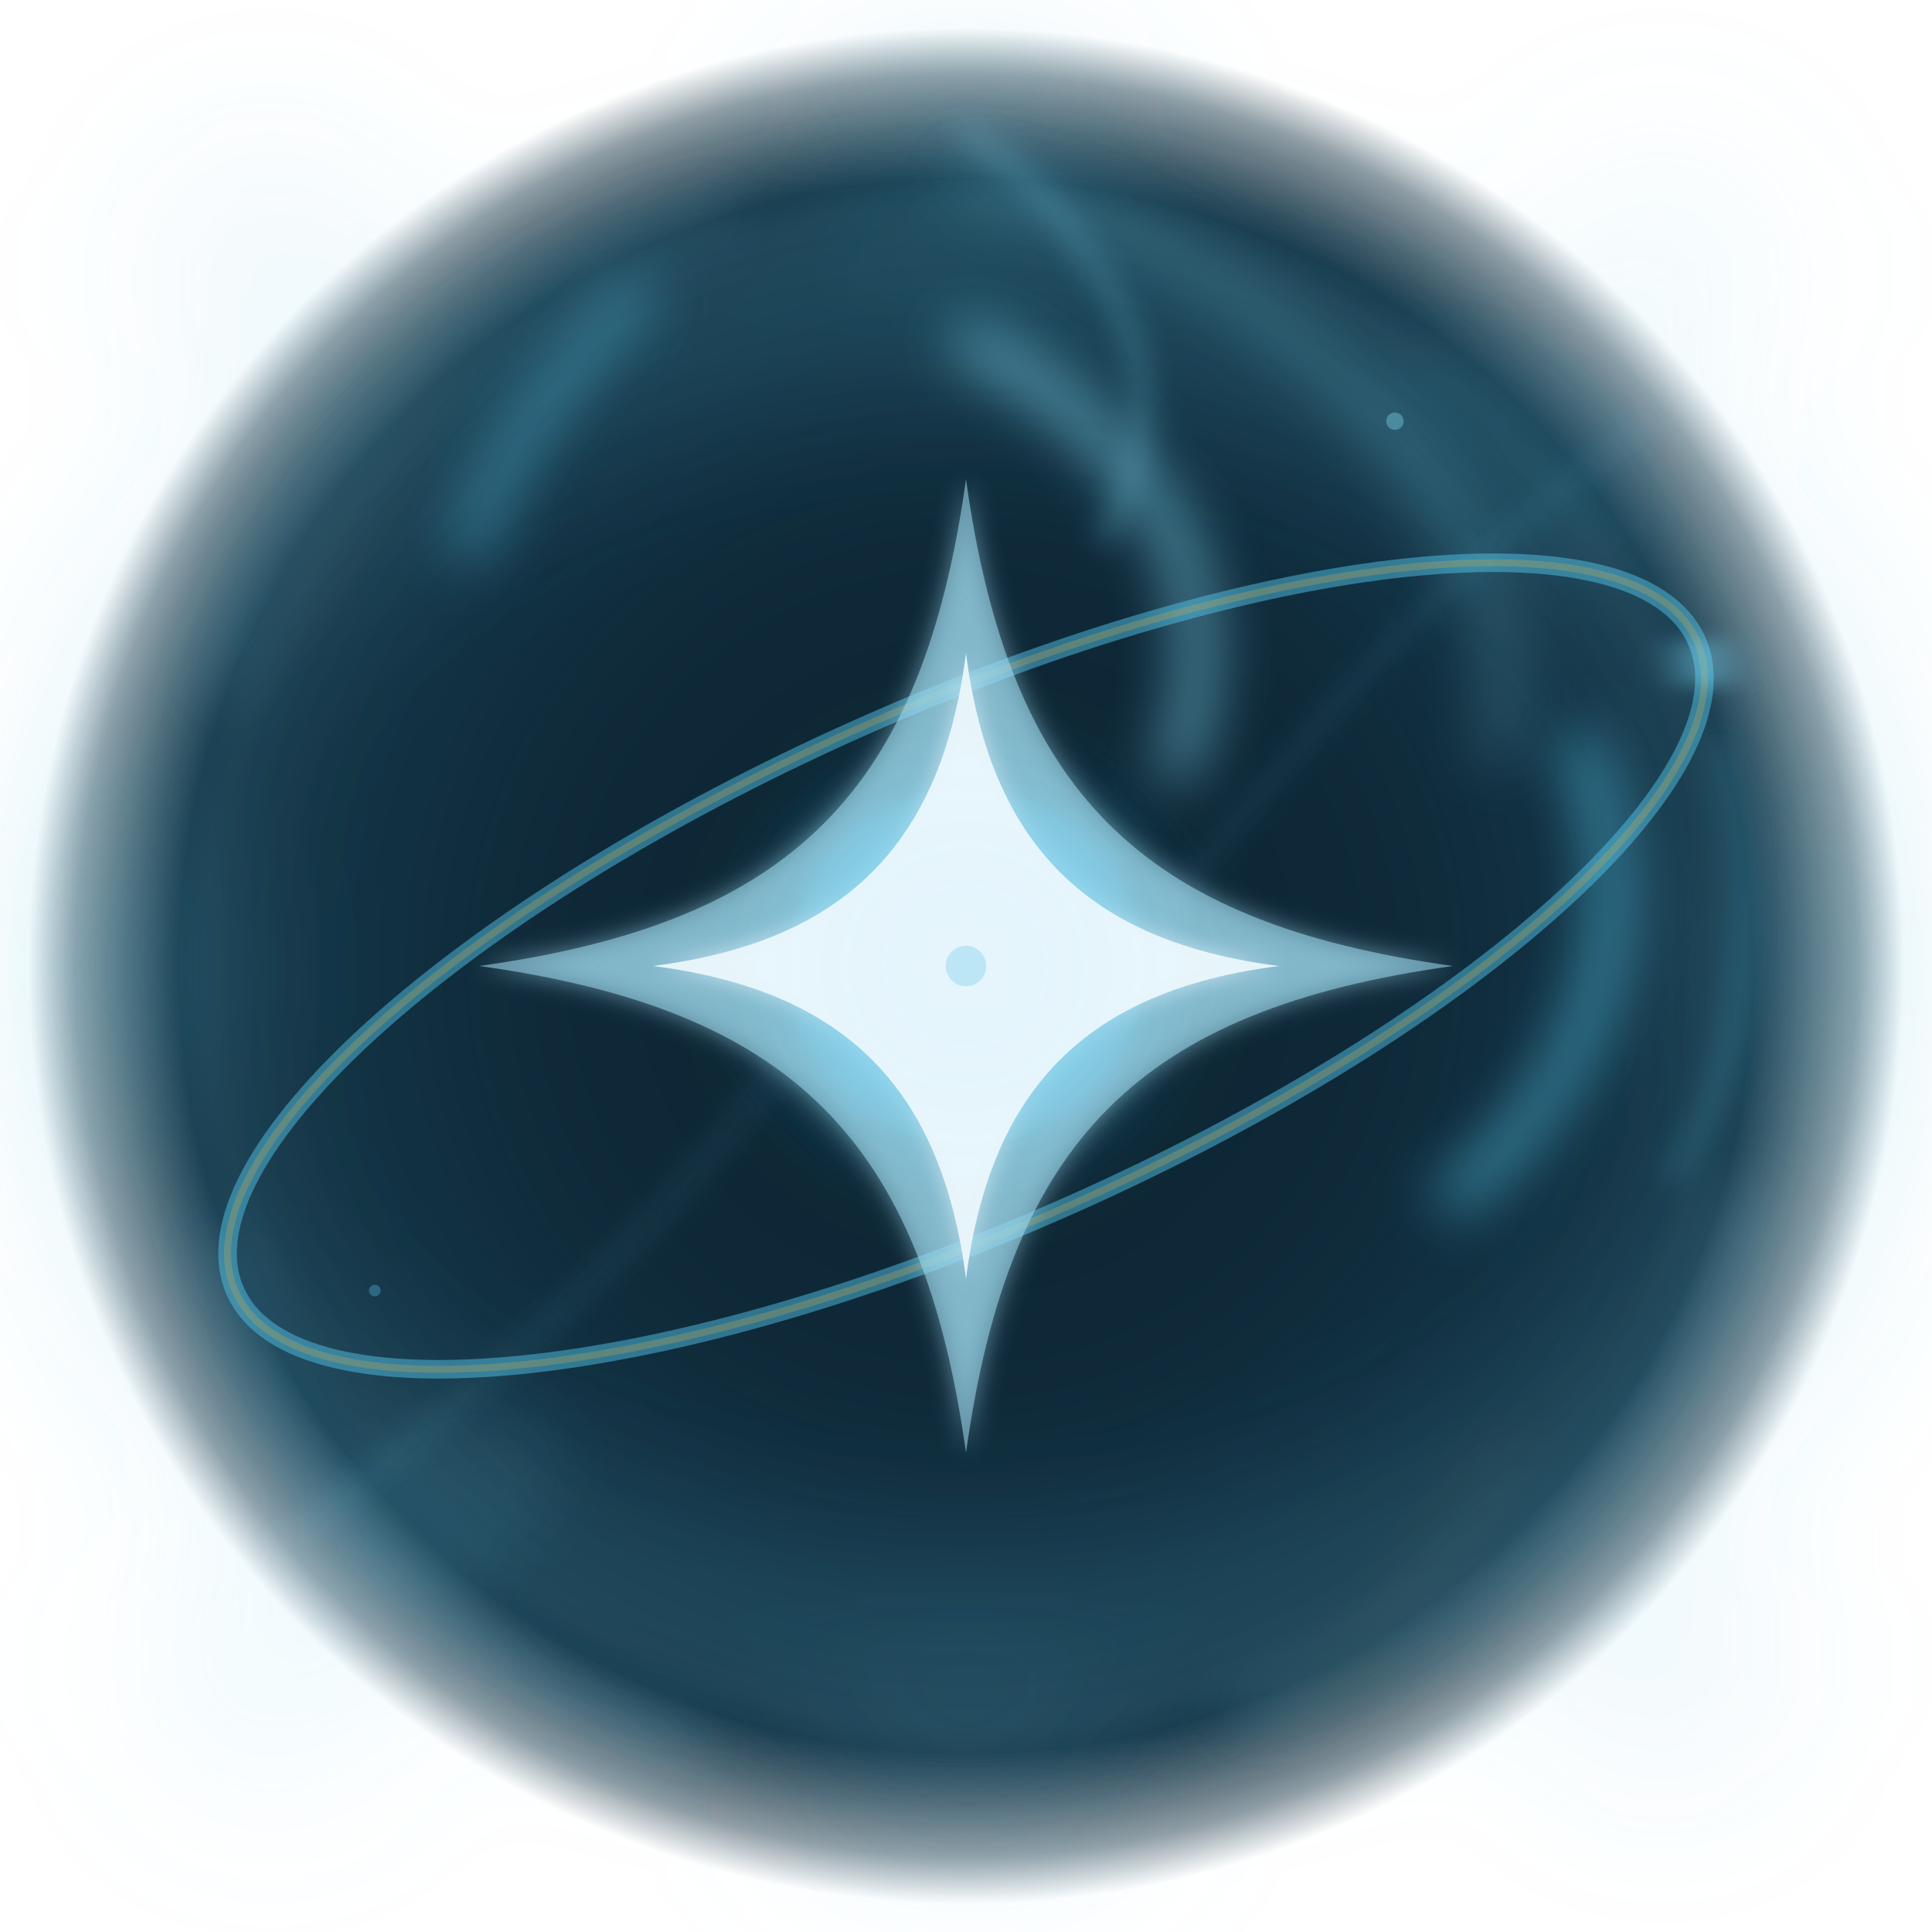
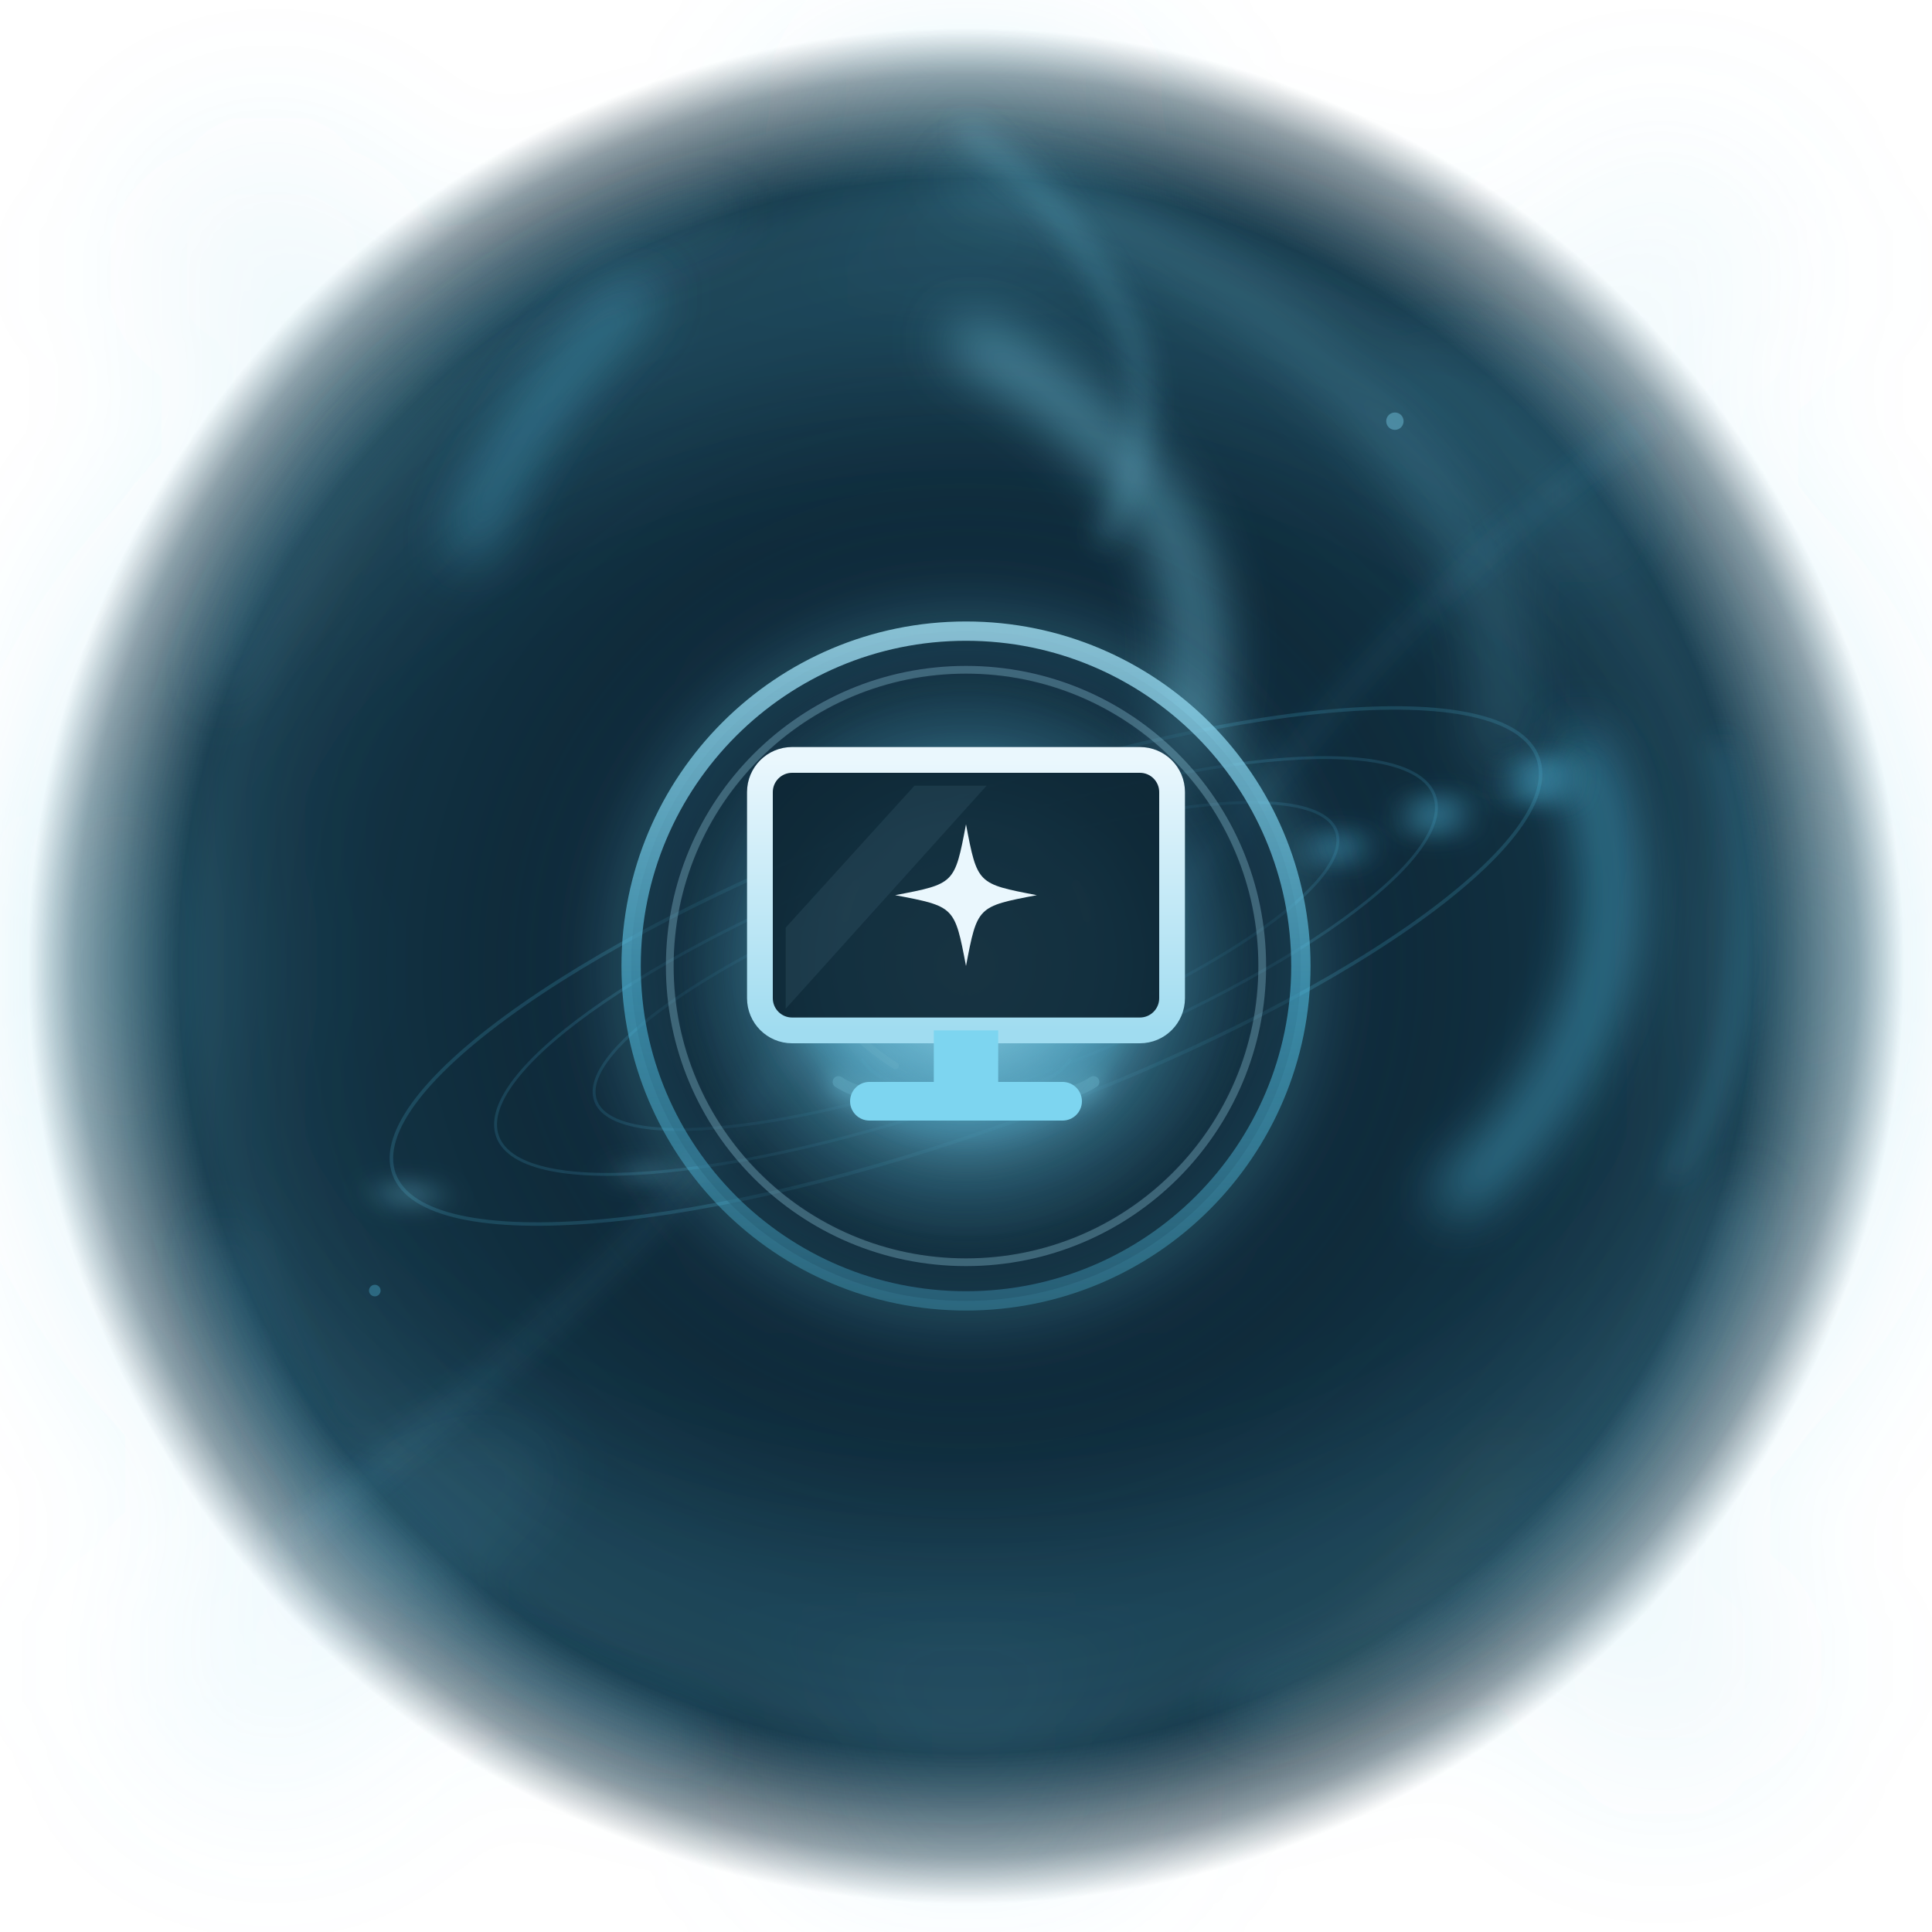
<svg xmlns="http://www.w3.org/2000/svg" viewBox="0 0 300 300" width="440" height="440">
  <defs>
    <radialGradient id="tunnel" cx="50%" cy="50%" r="50%">
      <stop offset="0%" stop-color="#0d2635" stop-opacity="0" />
      <stop offset="50%" stop-color="#52c1e6" stop-opacity=".02" />
      <stop offset="75%" stop-color="#52c1e6" stop-opacity=".08" />
      <stop offset="90%" stop-color="#7dd5f0" stop-opacity=".10" />
      <stop offset="100%" stop-color="#52c1e6" stop-opacity=".02" />
    </radialGradient>
    <radialGradient id="coreG" cx="50%" cy="50%" r="50%">
      <stop offset="0%" stop-color="#a0dcf0" />
      <stop offset="15%" stop-color="#7dd5f0" />
      <stop offset="50%" stop-color="#52c1e6" stop-opacity=".55" />
      <stop offset="85%" stop-color="#52c1e6" stop-opacity=".15" />
      <stop offset="100%" stop-color="#0d2635" stop-opacity="0" />
    </radialGradient>
    <radialGradient id="brainG" cx="50%" cy="40%" r="60%">
      <stop offset="0%" stop-color="#d0eef8" stop-opacity=".2" />
      <stop offset="100%" stop-color="#52c1e6" stop-opacity=".04" />
    </radialGradient>
    <radialGradient id="halo" cx="50%" cy="50%" r="50%">
      <stop offset="0%" stop-color="#52c1e6" stop-opacity=".28" />
      <stop offset="40%" stop-color="#52c1e6" stop-opacity=".08" />
      <stop offset="100%" stop-color="#52c1e6" stop-opacity="0" />
    </radialGradient>
    <filter id="fCl" x="-40%" y="-40%" width="180%" height="180%">
      <feGaussianBlur stdDeviation="14" />
    </filter>
    <filter id="fW" x="-50%" y="-50%" width="200%" height="200%">
      <feGaussianBlur stdDeviation="5" />
    </filter>
    <filter id="fTw" x="-60%" y="-60%" width="220%" height="220%">
      <feGaussianBlur stdDeviation="2.5" />
    </filter>
    <filter id="fDk" x="-80%" y="-400%" width="260%" height="900%">
      <feGaussianBlur stdDeviation="3" />
    </filter>
    <filter id="fCo" x="-100%" y="-100%" width="300%" height="300%">
      <feGaussianBlur stdDeviation="5" result="b" />
      <feMerge>
        <feMergeNode in="b" />
        <feMergeNode in="SourceGraphic" />
      </feMerge>
    </filter>
    <filter id="fNd" x="-200%" y="-200%" width="500%" height="500%">
      <feGaussianBlur stdDeviation="1.8" result="b" />
      <feMerge>
        <feMergeNode in="b" />
        <feMergeNode in="SourceGraphic" />
      </feMerge>
    </filter>
    <filter id="fBr" x="-40%" y="-40%" width="180%" height="180%">
      <feGaussianBlur stdDeviation="2" result="b" />
      <feMerge>
        <feMergeNode in="b" />
        <feMergeNode in="SourceGraphic" />
      </feMerge>
    </filter>
    <radialGradient id="bgFade" cx="50%" cy="50%" r="50%">
      <stop offset="0%" stop-color="#0d2635" />
      <stop offset="84%" stop-color="#0d2635" />
      <stop offset="95%" stop-color="#0d2635" stop-opacity=".45" />
      <stop offset="100%" stop-color="#0d2635" stop-opacity="0" />
    </radialGradient>
  </defs>
  <circle cx="150" cy="150" r="147" fill="url(#bgFade)" />
  <g transform="translate(15,15) scale(0.90)">
    <g filter="url(#fCl)">
      <ellipse cx="150" cy="150" rx="155" ry="120" fill="none" stroke="#52c1e6" stroke-width="32" stroke-opacity=".11" />
      <ellipse cx="150" cy="150" rx="145" ry="112" fill="none" stroke="#7dd5f0" stroke-width="16" stroke-opacity=".08" />
      <circle cx="150" cy="2" r="28" fill="#52c1e6" fill-opacity=".12" />
      <circle cx="298" cy="150" r="26" fill="#52c1e6" fill-opacity=".11" />
      <circle cx="150" cy="298" r="28" fill="#7dd5f0" fill-opacity=".10" />
      <circle cx="2" cy="150" r="26" fill="#52c1e6" fill-opacity=".12" />
      <circle cx="270" cy="30" r="22" fill="#7dd5f0" fill-opacity=".09" />
      <circle cx="270" cy="270" r="22" fill="#52c1e6" fill-opacity=".09" />
      <circle cx="30" cy="270" r="24" fill="#7dd5f0" fill-opacity=".10" />
      <circle cx="30" cy="30" r="22" fill="#52c1e6" fill-opacity=".09" />
    </g>
    <g filter="url(#fW)">
      <path d="M150,14 Q196,24 226,62 Q246,86 242,112" fill="none" stroke="#7dd5f0" stroke-width="6" stroke-linecap="round" stroke-opacity=".28" />
      <path d="M284,190 Q276,224 250,248 Q228,268 198,278" fill="none" stroke="#7dd5f0" stroke-width="5" stroke-linecap="round" stroke-opacity=".25" />
      <path d="M102,284 Q74,276 52,254 Q30,234 22,198" fill="none" stroke="#52c1e6" stroke-width="5" stroke-linecap="round" stroke-opacity=".24" />
      <path d="M22,102 Q30,72 52,52 Q74,30 108,20" fill="none" stroke="#7dd5f0" stroke-width="4" stroke-linecap="round" stroke-opacity=".26" />
      <path d="M206,280 Q228,260 244,234" fill="none" stroke="#c8a84b" stroke-width="3" stroke-linecap="round" stroke-opacity=".15" />
      <path d="M58,46 Q42,66 34,92" fill="none" stroke="#c8a84b" stroke-width="2.5" stroke-linecap="round" stroke-opacity=".12" />
      <ellipse cx="244" cy="62" rx="28" ry="16" fill="#52c1e6" fill-opacity=".06" transform="rotate(40,244,62)" />
      <ellipse cx="58" cy="244" rx="24" ry="14" fill="#7dd5f0" fill-opacity=".07" transform="rotate(-30,58,244)" />
    </g>
    <g filter="url(#fTw)">
      <path d="M150,6 Q168,18 178,40 Q184,58 174,76" fill="none" stroke="#7dd5f0" stroke-width="2.5" stroke-linecap="round" stroke-opacity=".35" />
      <path d="M280,112 Q286,132 284,150 Q282,170 272,186" fill="none" stroke="#52c1e6" stroke-width="2" stroke-linecap="round" stroke-opacity=".32" />
      <path d="M268,56 Q232,82 208,112 Q190,132 178,150" fill="none" stroke="#52c1e6" stroke-width="1.5" stroke-linecap="round" stroke-opacity=".22" />
      <path d="M32,250 Q66,224 94,196 Q116,172 130,150" fill="none" stroke="#7dd5f0" stroke-width="1.5" stroke-linecap="round" stroke-opacity=".20" />
    </g>
    <circle cx="150" cy="150" r="148" fill="url(#tunnel)" />
    <g filter="url(#fW)">
      <path d="M150,42 Q174,54 186,76 Q194,96 186,116" fill="none" stroke="#7dd5f0" stroke-width="4" stroke-linecap="round" />
      <path d="M94,34 Q74,52 64,78" fill="none" stroke="#52c1e6" stroke-width="3" stroke-linecap="round" />
    </g>
    <g filter="url(#fW)">
      <path d="M234,190 Q254,174 260,150 Q264,132 256,112" fill="none" stroke="#52c1e6" stroke-width="4" stroke-linecap="round" />
    </g>
    <circle cx="224" cy="56" r="1.5" fill="#7dd5f0" opacity=".4" />
    <circle cx="48" cy="206" r="1" fill="#52c1e6" opacity=".35" />
    <g>
-       <ellipse cx="150" cy="150" rx="138" ry="45" fill="none" stroke="#52c1e6" stroke-width="3.2" opacity=".5" transform="rotate(-24,150,150)" />
-       <ellipse cx="150" cy="150" rx="138" ry="45" fill="none" stroke="#c8a84b" stroke-width="1.2" opacity=".3" transform="rotate(-24,150,150)" />
-       <ellipse cx="150" cy="150" rx="138" ry="45" fill="none" stroke="#7dd5f0" stroke-width="5" stroke-dasharray="8 760" opacity=".85" transform="rotate(-24,150,150)" filter="url(#fDk)" />
+       <ellipse cx="150" cy="150" rx="105" ry="28" fill="none" stroke="#52c1e6" stroke-width=".6" opacity=".18" transform="rotate(-20,150,150)" />
+       <ellipse cx="150" cy="150" rx="86" ry="22" fill="none" stroke="#52c1e6" stroke-width=".5" opacity=".16" transform="rotate(-20,150,150)" />
+       <ellipse cx="150" cy="150" rx="68" ry="17" fill="none" stroke="#52c1e6" stroke-width=".5" opacity=".14" transform="rotate(-20,150,150)" />
+       <ellipse cx="150" cy="150" rx="105" ry="28" fill="none" stroke="#52c1e6" stroke-width="5" stroke-dasharray="8 577" opacity=".85" transform="rotate(-20,150,150)" filter="url(#fDk)" />
+       <ellipse cx="150" cy="150" rx="105" ry="28" fill="none" stroke="#7dd5f0" stroke-width="3.5" stroke-dasharray="5 580" stroke-dashoffset="-220" opacity=".65" transform="rotate(-20,150,150)" filter="url(#fDk)" style="animation-delay:-7s" />
+       <ellipse cx="150" cy="150" rx="86" ry="22" fill="none" stroke="#52c1e6" stroke-width="4.5" stroke-dasharray="7 464" opacity=".82" transform="rotate(-20,150,150)" filter="url(#fDk)" />
+       <ellipse cx="150" cy="150" rx="86" ry="22" fill="none" stroke="#7dd5f0" stroke-width="3" stroke-dasharray="4 467" stroke-dashoffset="-155" opacity=".60" transform="rotate(-20,150,150)" filter="url(#fDk)" style="animation-delay:-4s" />
+       <ellipse cx="150" cy="150" rx="68" ry="17" fill="none" stroke="#52c1e6" stroke-width="4" stroke-dasharray="6 366" opacity=".80" transform="rotate(-20,150,150)" filter="url(#fDk)" />
    </g>
    <g filter="url(#fBr)">
      <circle cx="150" cy="150" r="46" fill="url(#halo)" style="transform-origin:150px 150px;animation-delay:-.4s" />
      <circle cx="150" cy="150" r="35" fill="url(#coreG)" filter="url(#fCo)" style="transform-origin:150px 150px" />
-       <path d="M150,66 C157.5,120 180,142.5 234,150 C180,157.5 157.5,180 150,234 C142.5,180 120,157.5 66,150 C120,142.5 142.5,120 150,66 Z" fill="#a0dcf0" fill-opacity=".55" />
-       <path d="M150,96 C154.2,129 171,145.8 204,150 C171,154.2 154.2,171 150,204 C145.8,171 129,154.2 96,150 C129,145.8 145.8,129 150,96 Z" fill="#eaf7fd" fill-opacity=".95" />
+       <path d="M150,125 C137,120 123,125 120,136 C117,147 119,160 126,166 C133,172 143,172 150,170" fill="url(#brainG)" fill-opacity=".6" stroke="none" />
+       <path d="M150,125 C163,120 177,125 180,136 C183,147 181,160 174,166 C167,172 157,172 150,170" fill="url(#brainG)" fill-opacity=".6" stroke="none" />
+       <line x1="150" y1="126" x2="150" y2="169" stroke="#52c1e6" stroke-width=".5" opacity=".3" />
+       <path d="M132,166 C136,174 164,174 168,166" fill="none" stroke="#52c1e6" stroke-width=".6" opacity=".35" />
+       <path d="M131,136 C128,142 128,150 130,157" fill="none" stroke="#7dd5f0" stroke-width=".7" opacity=".45" />
+       <path d="M136,148 C134,153 134,159 136,162" fill="none" stroke="#7dd5f0" stroke-width=".6" opacity=".4" />
+       <path d="M169,136 C172,142 172,150 170,157" fill="none" stroke="#7dd5f0" stroke-width=".7" opacity=".45" />
+       <path d="M164,148 C166,153 166,159 164,162" fill="none" stroke="#7dd5f0" stroke-width=".6" opacity=".4" />
+       <path d="M150,126 C139,127 127,136 124,147 C121,156 122,164 128,170 C134,174 143,172 150,170" fill="none" stroke="#7dd5f0" stroke-width="2" stroke-opacity=".8" stroke-dasharray="12 48" filter="url(#fNd)" stroke-linecap="round" />
+       <path d="M150,126 C161,127 173,136 176,147 C179,156 178,164 172,170 C166,174 157,172 150,170" fill="none" stroke="#7dd5f0" stroke-width="2" stroke-opacity=".8" stroke-dasharray="12 48" filter="url(#fNd)" stroke-linecap="round" />
+       <path d="M131,136 C128,142 128,150 130,157" fill="none" stroke="#e8ebed" stroke-width="1.5" stroke-opacity=".7" stroke-dasharray="6 24" filter="url(#fNd)" stroke-linecap="round" />
+       <path d="M169,136 C172,142 172,150 170,157" fill="none" stroke="#e8ebed" stroke-width="1.5" stroke-opacity=".7" stroke-dasharray="6 24" filter="url(#fNd)" stroke-linecap="round" />
+       <path d="M133,145 C140,143 148,143 150,144 C152,145 160,146 167,144" fill="none" stroke="#7dd5f0" stroke-width="1.2" stroke-opacity=".6" stroke-dasharray="8 32" filter="url(#fNd)" stroke-linecap="round" />
+       <path d="M130,161 C137,168 146,172 150,172 C154,172 163,168 170,161" fill="none" stroke="#7dd5f0" stroke-width="1.2" stroke-opacity=".6" stroke-dasharray="10 40" filter="url(#fNd)" stroke-linecap="round" />
      <circle cx="150" cy="150" r="3.5" fill="#a0dcf0" opacity=".6" />
    </g>
  </g>
+   <g>
+     <defs>
+       <filter id="starscape-badge-soft" x="-80%" y="-80%" width="260%" height="260%">
+         <feGaussianBlur stdDeviation="4" />
+       </filter>
+       <radialGradient id="starscape-badge-halo" cx="50%" cy="50%" r="50%">
+         <stop offset="0%" stop-color="#7dd5f0" stop-opacity=".34" />
+         <stop offset="35%" stop-color="#52c1e6" stop-opacity=".16" />
+         <stop offset="70%" stop-color="#52c1e6" stop-opacity=".06" />
+         <stop offset="100%" stop-color="#52c1e6" stop-opacity="0" />
+       </radialGradient>
+       <radialGradient id="starscape-badge-plate" cx="50%" cy="40%" r="62%">
+         <stop offset="0%" stop-color="#1a3d54" stop-opacity=".42" />
+         <stop offset="100%" stop-color="#0d2635" stop-opacity=".5" />
+       </radialGradient>
+       <radialGradient id="starscape-badge-core" cx="50%" cy="50%" r="50%">
+         <stop offset="0%" stop-color="#a0dcf0" stop-opacity=".82" />
+         <stop offset="55%" stop-color="#7dd5f0" stop-opacity=".3" />
+         <stop offset="100%" stop-color="#7dd5f0" stop-opacity="0" />
+       </radialGradient>
+       <linearGradient id="starscape-badge-rim" x1="0" y1="0" x2="0" y2="1">
+         <stop offset="0%" stop-color="#a0dcf0" stop-opacity=".95" />
+         <stop offset="55%" stop-color="#52c1e6" stop-opacity=".65" />
+         <stop offset="100%" stop-color="#52c1e6" stop-opacity=".35" />
+       </linearGradient>
+       <linearGradient id="starscape-badge-ink" x1="0" y1="0" x2="0" y2="1">
+         <stop offset="0%" stop-color="#eaf7fd" />
+         <stop offset="100%" stop-color="#a0dcf0" />
+       </linearGradient>
+     </defs>
+     <circle cx="150" cy="150" r="72" fill="url(#starscape-badge-halo)" filter="url(#starscape-badge-soft)" />
+     <circle cx="150" cy="150" r="52" fill="none" stroke="#7dd5f0" stroke-width="5.4" stroke-opacity=".22" filter="url(#starscape-badge-soft)" />
+     <circle cx="150" cy="150" r="52" fill="url(#starscape-badge-plate)" />
+     <circle cx="150" cy="150" r="44.72" fill="url(#starscape-badge-core)" />
+     <circle cx="150" cy="150" r="52" fill="none" stroke="url(#starscape-badge-rim)" stroke-width="3" stroke-opacity=".85" />
+     <circle cx="150" cy="150" r="46" fill="none" stroke="#a0dcf0" stroke-width="1.2" stroke-opacity=".3" />
+     <rect x="118" y="118" width="64" height="42" rx="5" fill="#0d2635" fill-opacity=".92" stroke="url(#starscape-badge-ink)" stroke-width="4" />
+     <path d="M122,144.04 L142,122 L153.2,122 L122,156.64 Z" fill="#a0dcf0" fill-opacity=".08" />
+     <path d="M150,128 C151.76,137.24 151.76,137.24 161,139 C151.76,140.76 151.76,140.76 150,150 C148.24,140.76 148.24,140.76 139,139 C148.24,137.24 148.24,137.24 150,128 Z" fill="#eaf7fd" />
+     <rect x="145" y="160" width="10" height="8" fill="#7dd5f0" />
+     <rect x="132" y="168" width="36" height="6" rx="3" fill="#7dd5f0" />
+   </g>
</svg>
